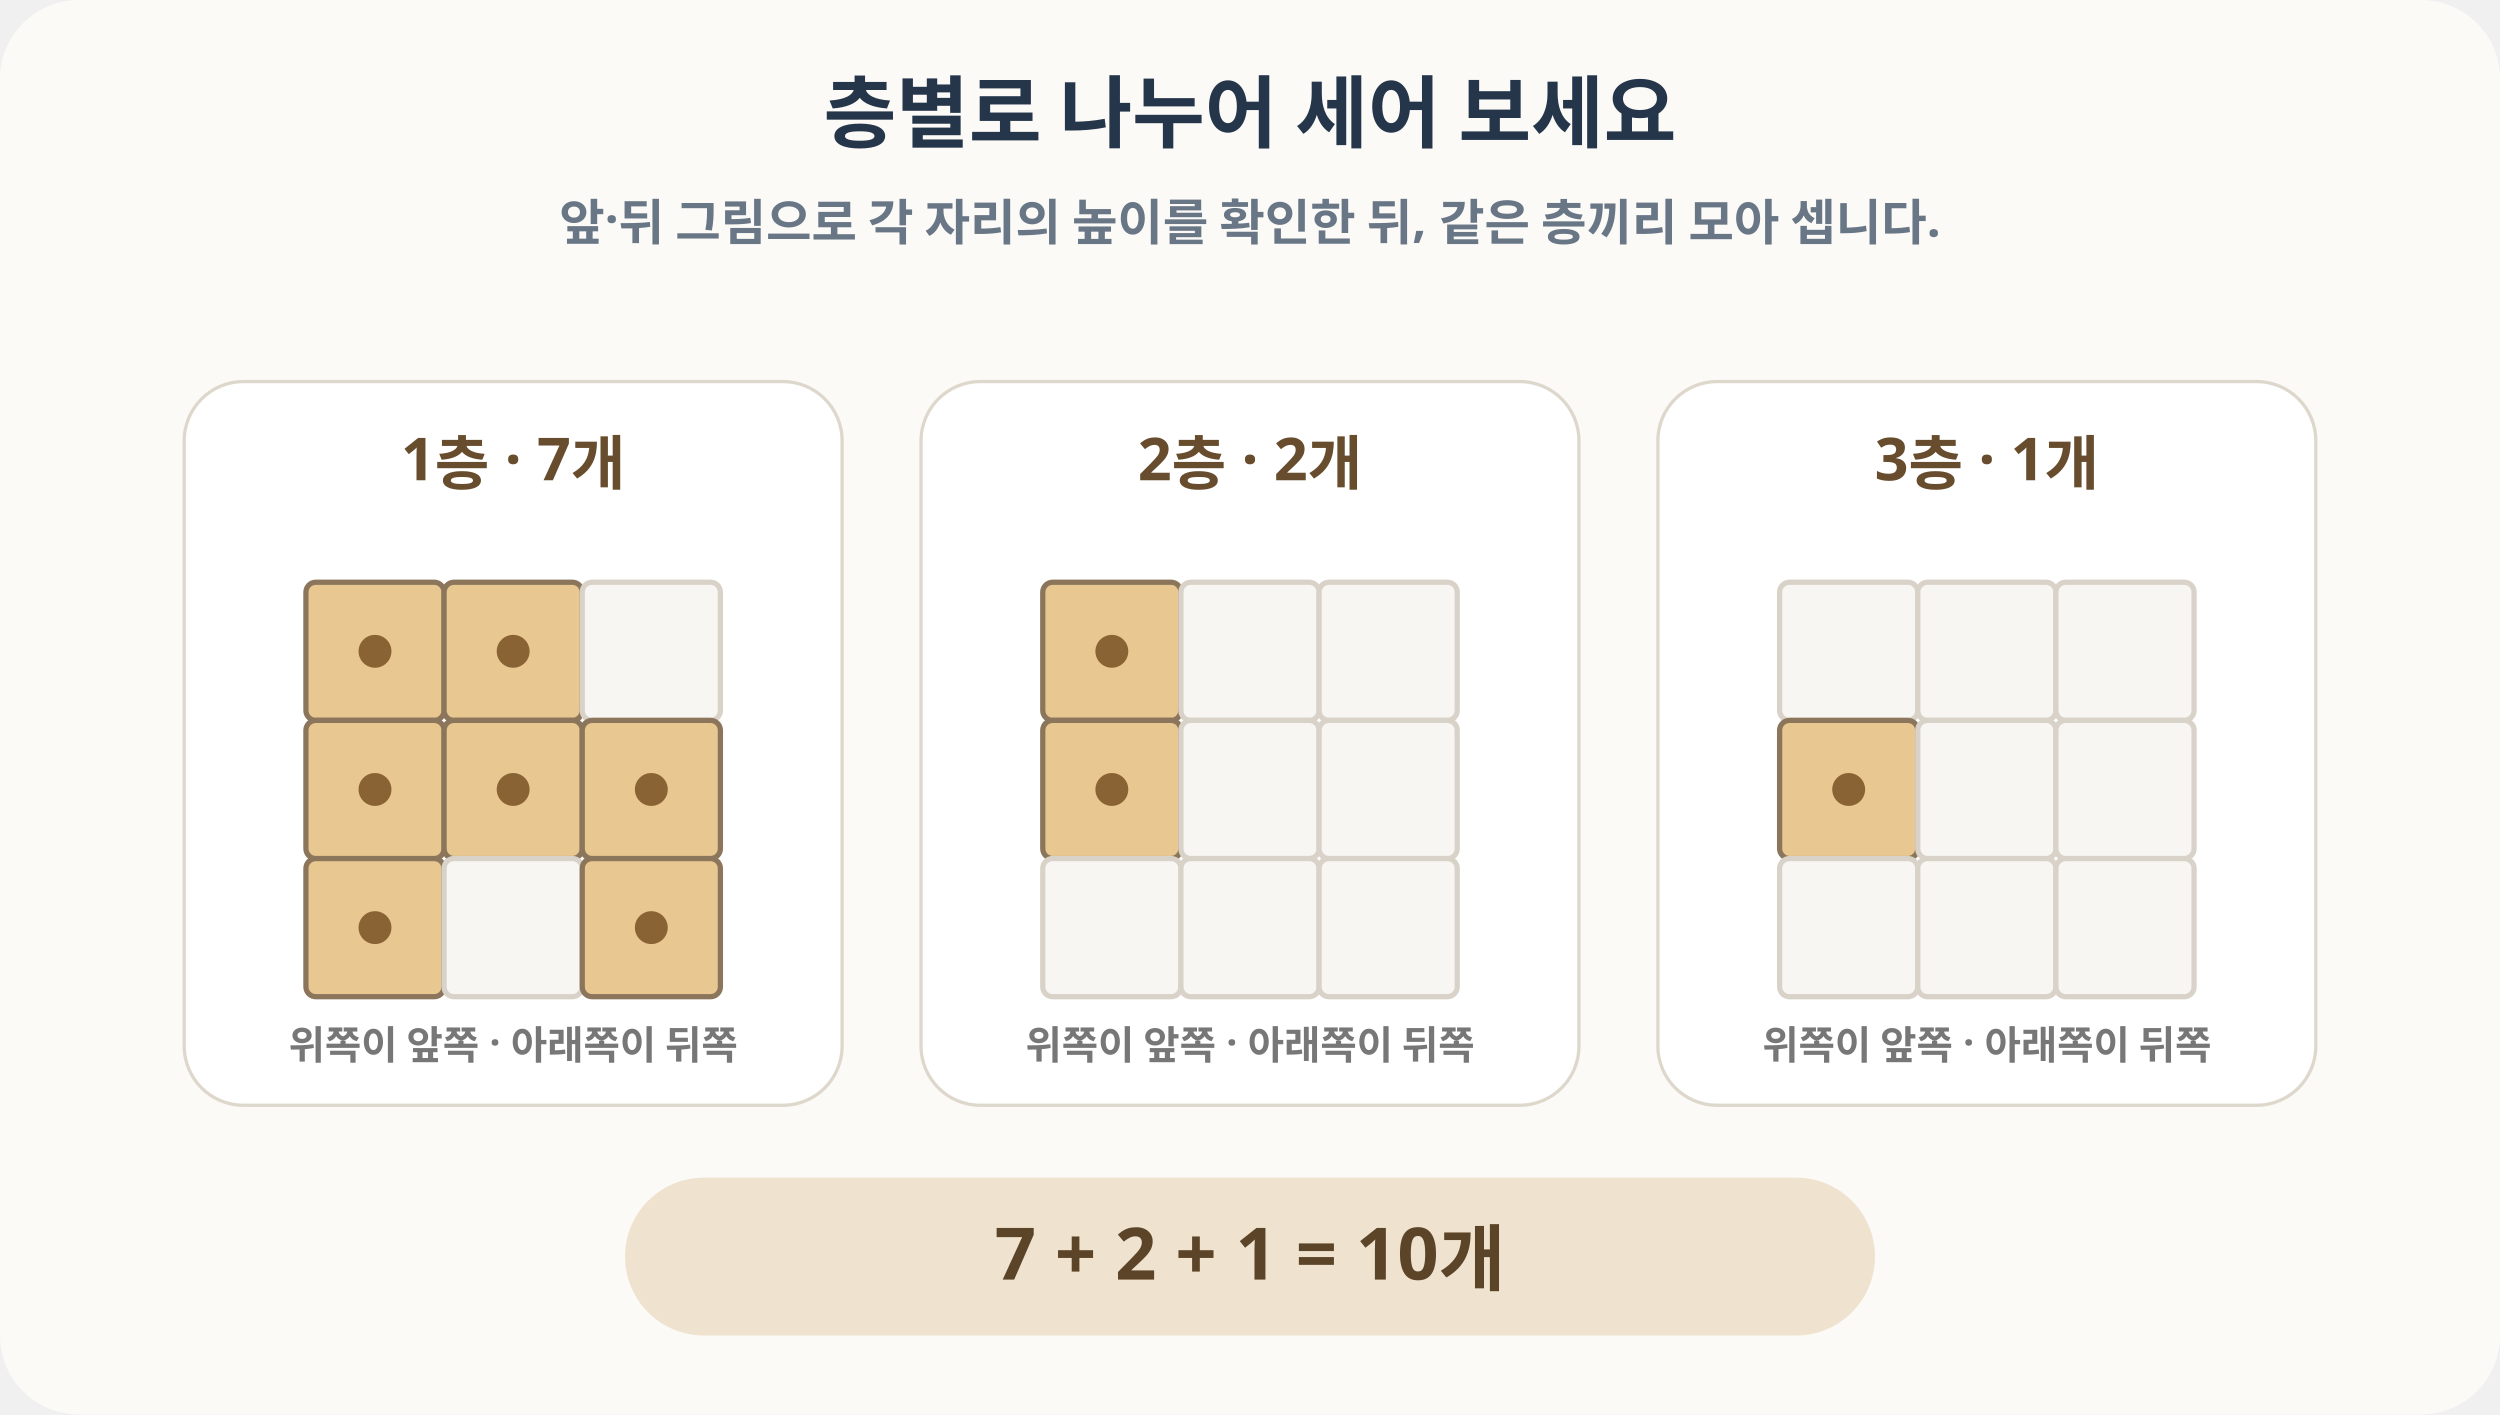
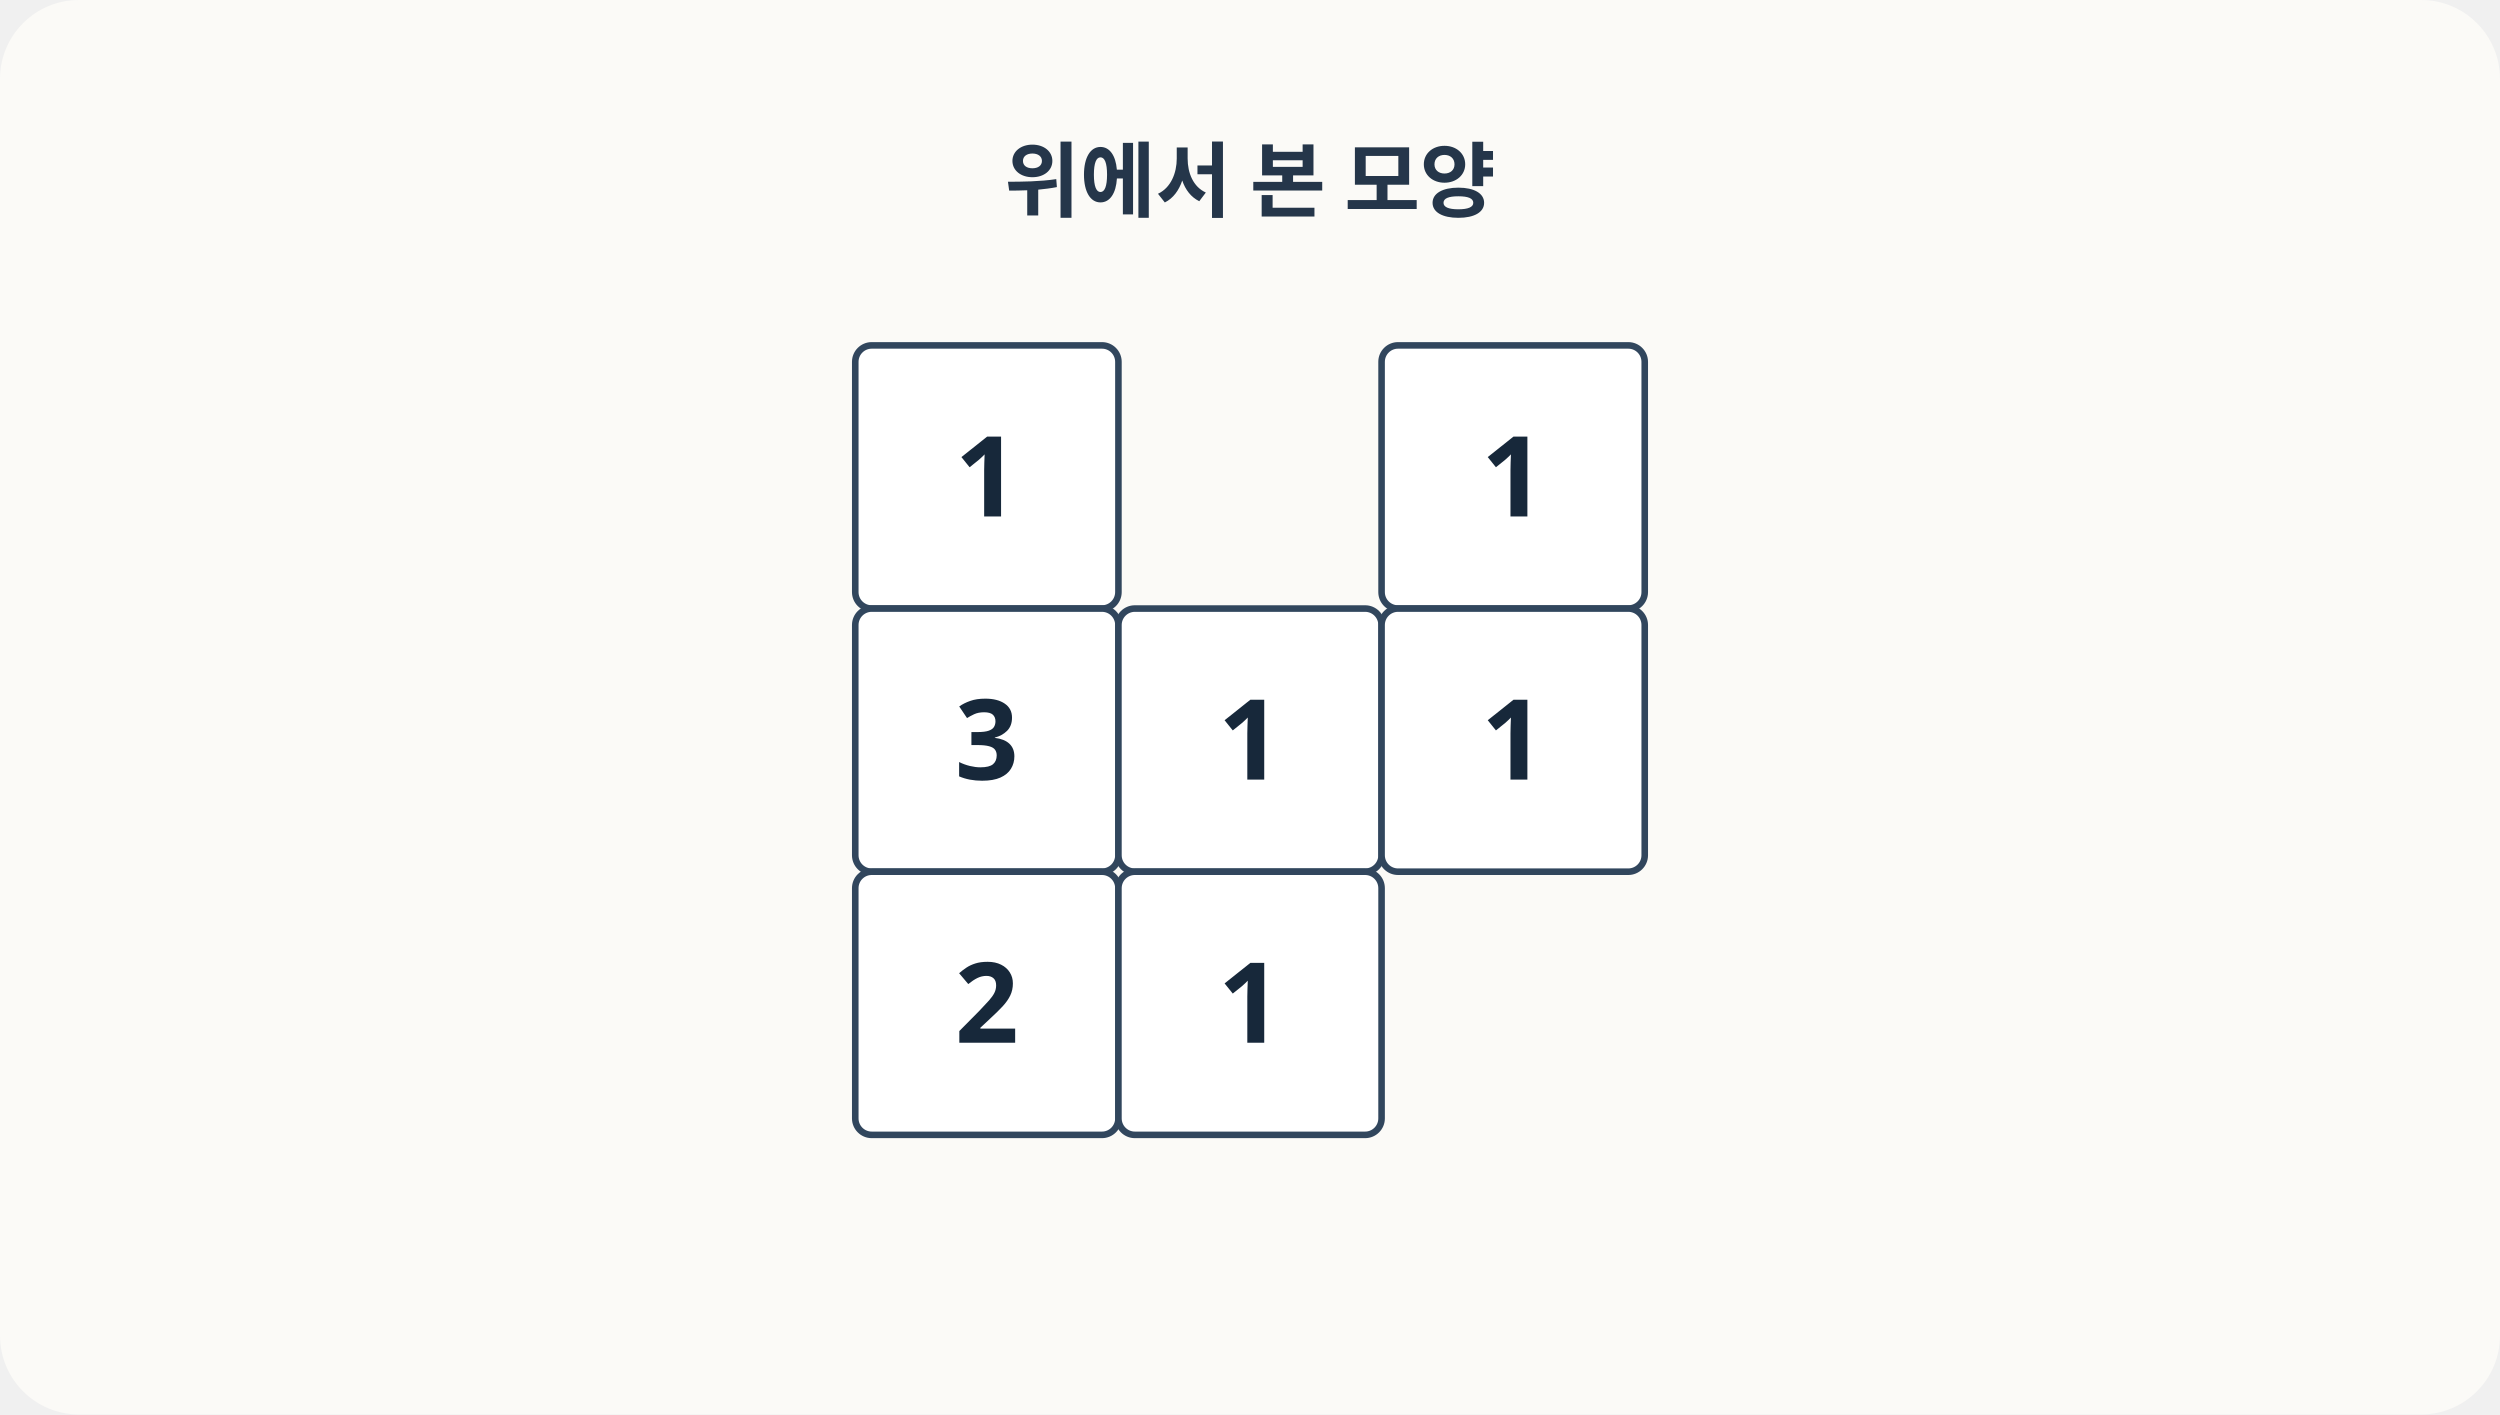
<svg xmlns="http://www.w3.org/2000/svg" viewBox="0 0 760 430" role="img" aria-labelledby="title desc">
  <rect width="760" height="430" rx="24" fill="#fbfaf7" />
-   <text x="380" y="43" text-anchor="middle" font-family="'Noto Sans KR','Malgun Gothic',sans-serif" font-size="24" font-weight="900" fill="#25364a">층별로 나누어 세어 보세요</text>
-   <text x="380" y="73" text-anchor="middle" font-family="'Noto Sans KR','Malgun Gothic',sans-serif" font-size="15" font-weight="700" fill="#697686">앞·뒤 그림으로 각 자리의 높이를 확인한 뒤, 같은 층끼리 모아 셉니다.</text>
-   <g font-family="'Noto Sans KR','Malgun Gothic',sans-serif">
-     <rect x="56" y="116" width="200" height="220" rx="18" fill="#fff" stroke="#ded7cc" />
-     <text x="156" y="146" text-anchor="middle" font-size="18" font-weight="900" fill="#674d2d">1층 · 7개</text>
-     <g stroke-width="1.6">
-       <rect x="93" y="177" width="42" height="42" rx="3" fill="#e8c890" stroke="#8b765c" />
-       <circle cx="114" cy="198" r="5" fill="#8a6335" />
-       <rect x="135" y="177" width="42" height="42" rx="3" fill="#e8c890" stroke="#8b765c" />
-       <circle cx="156" cy="198" r="5" fill="#8a6335" />
-       <rect x="177" y="177" width="42" height="42" rx="3" fill="#f8f6f2" stroke="#d9d2c8" />
-       <rect x="93" y="219" width="42" height="42" rx="3" fill="#e8c890" stroke="#8b765c" />
-       <circle cx="114" cy="240" r="5" fill="#8a6335" />
-       <rect x="135" y="219" width="42" height="42" rx="3" fill="#e8c890" stroke="#8b765c" />
-       <circle cx="156" cy="240" r="5" fill="#8a6335" />
-       <rect x="177" y="219" width="42" height="42" rx="3" fill="#e8c890" stroke="#8b765c" />
-       <circle cx="198" cy="240" r="5" fill="#8a6335" />
-       <rect x="93" y="261" width="42" height="42" rx="3" fill="#e8c890" stroke="#8b765c" />
-       <circle cx="114" cy="282" r="5" fill="#8a6335" />
-       <rect x="135" y="261" width="42" height="42" rx="3" fill="#f8f6f2" stroke="#d9d2c8" />
-       <rect x="177" y="261" width="42" height="42" rx="3" fill="#e8c890" stroke="#8b765c" />
-       <circle cx="198" cy="282" r="5" fill="#8a6335" />
-     </g>
-     <text x="156" y="322" text-anchor="middle" font-size="12" font-weight="700" fill="#777">위쪽이 앞쪽 · 아래쪽이 뒤쪽</text>
-     <rect x="280" y="116" width="200" height="220" rx="18" fill="#fff" stroke="#ded7cc" />
-     <text x="380" y="146" text-anchor="middle" font-size="18" font-weight="900" fill="#674d2d">2층 · 2개</text>
-     <g stroke-width="1.6">
-       <rect x="317" y="177" width="42" height="42" rx="3" fill="#e8c890" stroke="#8b765c" />
-       <circle cx="338" cy="198" r="5" fill="#8a6335" />
-       <rect x="359" y="177" width="42" height="42" rx="3" fill="#f8f6f2" stroke="#d9d2c8" />
-       <rect x="401" y="177" width="42" height="42" rx="3" fill="#f8f6f2" stroke="#d9d2c8" />
-       <rect x="317" y="219" width="42" height="42" rx="3" fill="#e8c890" stroke="#8b765c" />
-       <circle cx="338" cy="240" r="5" fill="#8a6335" />
-       <rect x="359" y="219" width="42" height="42" rx="3" fill="#f8f6f2" stroke="#d9d2c8" />
-       <rect x="401" y="219" width="42" height="42" rx="3" fill="#f8f6f2" stroke="#d9d2c8" />
-       <rect x="317" y="261" width="42" height="42" rx="3" fill="#f8f6f2" stroke="#d9d2c8" />
-       <rect x="359" y="261" width="42" height="42" rx="3" fill="#f8f6f2" stroke="#d9d2c8" />
-       <rect x="401" y="261" width="42" height="42" rx="3" fill="#f8f6f2" stroke="#d9d2c8" />
-     </g>
-     <text x="380" y="322" text-anchor="middle" font-size="12" font-weight="700" fill="#777">위쪽이 앞쪽 · 아래쪽이 뒤쪽</text>
-     <rect x="504" y="116" width="200" height="220" rx="18" fill="#fff" stroke="#ded7cc" />
-     <text x="604" y="146" text-anchor="middle" font-size="18" font-weight="900" fill="#674d2d">3층 · 1개</text>
-     <g stroke-width="1.6">
-       <rect x="541" y="177" width="42" height="42" rx="3" fill="#f8f6f2" stroke="#d9d2c8" />
-       <rect x="583" y="177" width="42" height="42" rx="3" fill="#f8f6f2" stroke="#d9d2c8" />
-       <rect x="625" y="177" width="42" height="42" rx="3" fill="#f8f6f2" stroke="#d9d2c8" />
-       <rect x="541" y="219" width="42" height="42" rx="3" fill="#e8c890" stroke="#8b765c" />
-       <circle cx="562" cy="240" r="5" fill="#8a6335" />
-       <rect x="583" y="219" width="42" height="42" rx="3" fill="#f8f6f2" stroke="#d9d2c8" />
-       <rect x="625" y="219" width="42" height="42" rx="3" fill="#f8f6f2" stroke="#d9d2c8" />
-       <rect x="541" y="261" width="42" height="42" rx="3" fill="#f8f6f2" stroke="#d9d2c8" />
-       <rect x="583" y="261" width="42" height="42" rx="3" fill="#f8f6f2" stroke="#d9d2c8" />
-       <rect x="625" y="261" width="42" height="42" rx="3" fill="#f8f6f2" stroke="#d9d2c8" />
-     </g>
-     <text x="604" y="322" text-anchor="middle" font-size="12" font-weight="700" fill="#777">위쪽이 앞쪽 · 아래쪽이 뒤쪽</text>
+   <text x="380" y="64" text-anchor="middle" font-family="'Noto Sans KR','Malgun Gothic',sans-serif" font-size="25" font-weight="900" fill="#25364a">위에서 본 모양</text>
+   <g font-family="'Noto Sans KR','Malgun Gothic',sans-serif" font-size="34" font-weight="900" text-anchor="middle" dominant-baseline="middle">
+     <rect x="260" y="105" width="80" height="80" rx="5" fill="#fff" stroke="#31465d" stroke-width="2" />
+     <text x="300" y="145" fill="#17283a">1</text>
+     <rect x="420" y="105" width="80" height="80" rx="5" fill="#fff" stroke="#31465d" stroke-width="2" />
+     <text x="460" y="145" fill="#17283a">1</text>
+     <rect x="260" y="185" width="80" height="80" rx="5" fill="#fff" stroke="#31465d" stroke-width="2" />
+     <text x="300" y="225" fill="#17283a">3</text>
+     <rect x="340" y="185" width="80" height="80" rx="5" fill="#fff" stroke="#31465d" stroke-width="2" />
+     <text x="380" y="225" fill="#17283a">1</text>
+     <rect x="420" y="185" width="80" height="80" rx="5" fill="#fff" stroke="#31465d" stroke-width="2" />
+     <text x="460" y="225" fill="#17283a">1</text>
+     <rect x="260" y="265" width="80" height="80" rx="5" fill="#fff" stroke="#31465d" stroke-width="2" />
+     <text x="300" y="305" fill="#17283a">2</text>
+     <rect x="340" y="265" width="80" height="80" rx="5" fill="#fff" stroke="#31465d" stroke-width="2" />
+     <text x="380" y="305" fill="#17283a">1</text>
  </g>
-   <rect x="190" y="358" width="380" height="48" rx="24" fill="#efe3cf" />
-   <text x="380" y="389" text-anchor="middle" font-family="'Noto Sans KR','Malgun Gothic',sans-serif" font-size="22" font-weight="900" fill="#5b4428">7 + 2 + 1 = 10개</text>
</svg>
